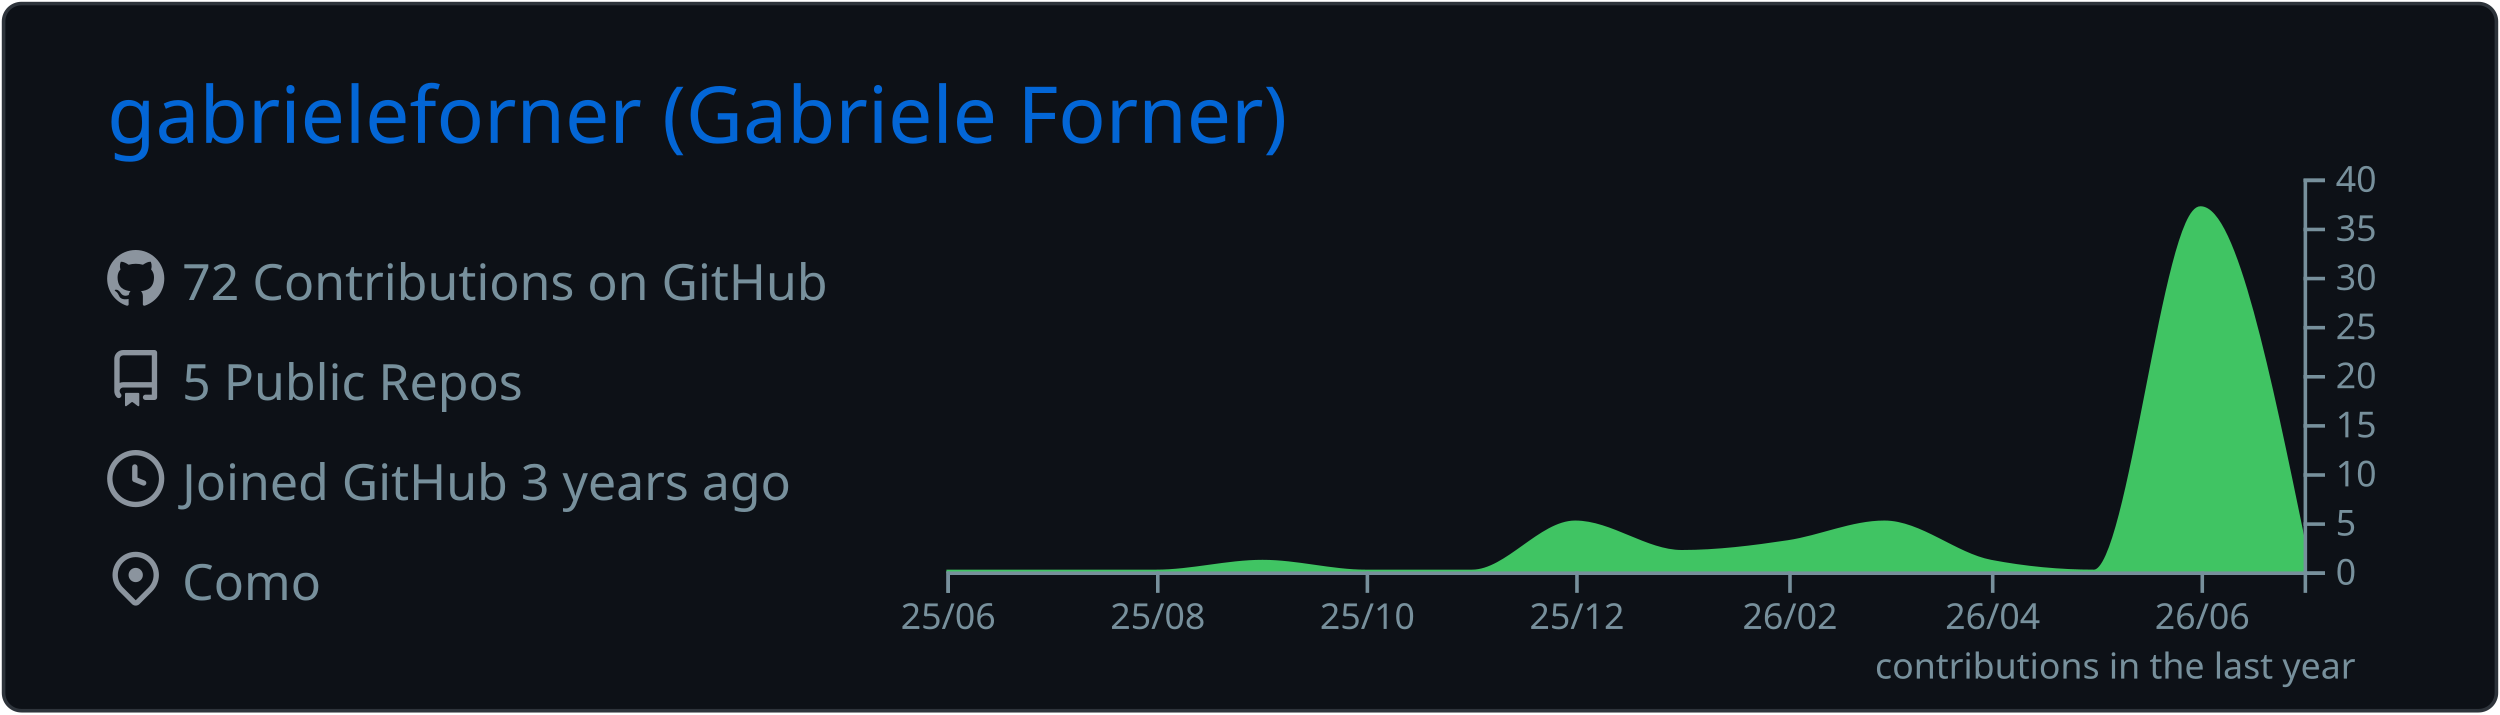
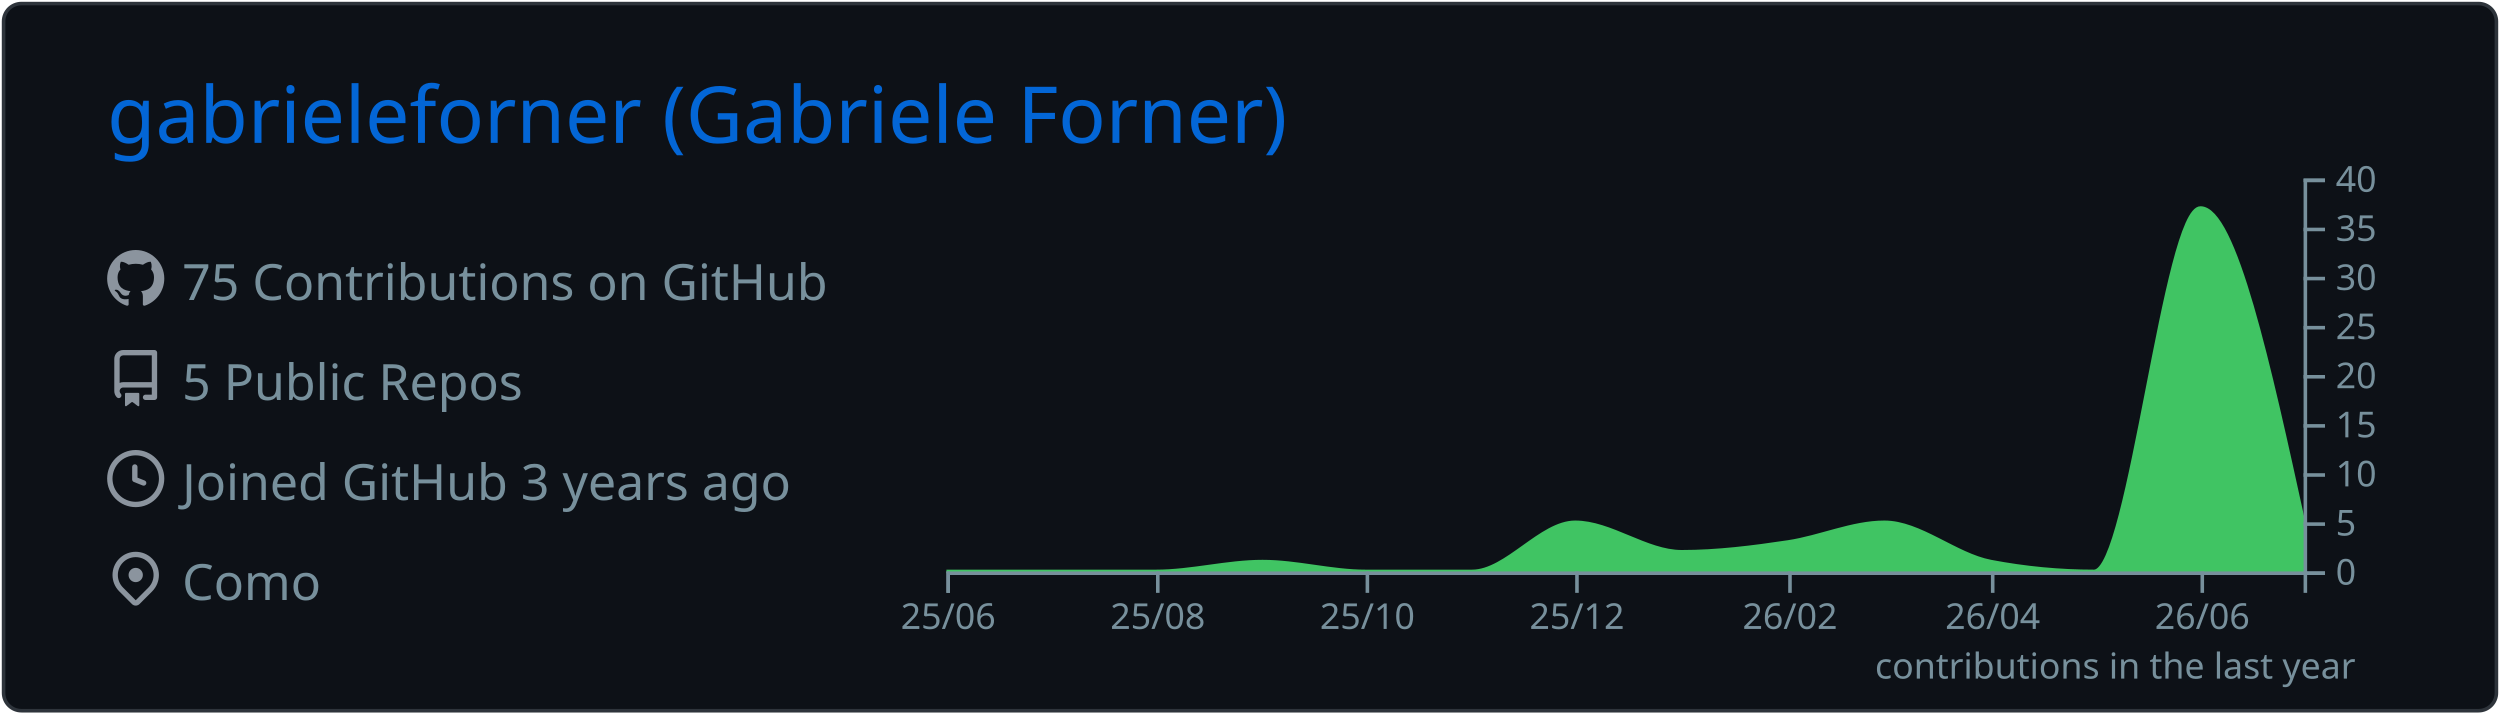
<svg xmlns="http://www.w3.org/2000/svg" width="700" height="200" viewBox="0 0 700 200">
  <style>* {
          font-family: 'Segoe UI', Ubuntu, "Helvetica Neue", Sans-Serif
        }</style>
  <rect x="1" y="1" rx="5" ry="5" height="99%" width="99.714%" stroke="#2e343b" stroke-width="1" fill="#0d1117" stroke-opacity="1" />
  <text x="30" y="40" style="font-size: 22px; fill: #0366d6;">gabrieleforner (Gabriele Forner)</text>
  <g transform="translate(0,40)">
    <g transform="translate(30,30)">
      <g transform="translate(0,0)" width="14" height="14" fill="#8b949e">
        <path fill-rule="evenodd" d="M8 0C3.58 0 0 3.58 0 8c0 3.54 2.29 6.53 5.47 7.59.4.07.55-.17.55-.38 0-.19-.01-.82-.01-1.49-2.01.37-2.53-.49-2.69-.94-.09-.23-.48-.94-.82-1.13-.28-.15-.68-.52-.01-.53.63-.01 1.08.58 1.23.82.72 1.21 1.87.87 2.33.66.07-.52.28-.87.51-1.07-1.78-.2-3.64-.89-3.64-3.95 0-.87.31-1.59.82-2.15-.08-.2-.36-1.02.08-2.12 0 0 .67-.21 2.2.82.64-.18 1.32-.27 2-.27.68 0 1.36.09 2 .27 1.53-1.04 2.2-.82 2.2-.82.44 1.1.16 1.92.08 2.12.51.56.82 1.27.82 2.15 0 3.07-1.87 3.75-3.65 3.95.29.25.54.73.54 1.48 0 1.07-.01 1.93-.01 2.2 0 .21.15.46.55.38A8.013 8.013 0 0016 8c0-4.42-3.58-8-8-8z" />
      </g>
      <g transform="translate(0,28)" width="14" height="14" fill="#8b949e">
        <path fill-rule="evenodd" d="M2 2.5A2.5 2.5 0 014.5 0h8.75a.75.75 0 01.75.75v12.5a.75.75 0 01-.75.75h-2.5a.75.75 0 110-1.5h1.75v-2h-8a1 1 0 00-.714 1.7.75.75 0 01-1.072 1.05A2.495 2.495 0 012 11.5v-9zm10.5-1V9h-8c-.356 0-.694.074-1 .208V2.5a1 1 0 011-1h8zM5 12.25v3.25a.25.25 0 00.4.2l1.45-1.087a.25.25 0 01.3 0L8.6 15.7a.25.25 0 00.4-.2v-3.25a.25.25 0 00-.25-.25h-3.5a.25.25 0 00-.25.25z" />
      </g>
      <g transform="translate(0,56)" width="14" height="14" fill="#8b949e">
        <path fill-rule="evenodd" d="M1.5 8a6.5 6.5 0 1113 0 6.5 6.5 0 01-13 0zM8 0a8 8 0 100 16A8 8 0 008 0zm.5 4.75a.75.75 0 00-1.5 0v3.5a.75.75 0 00.471.696l2.5 1a.75.75 0 00.557-1.392L8.5 7.742V4.75z" />
      </g>
      <g transform="translate(0,84)" width="14" height="14" fill="#8b949e">
        <path fill-rule="evenodd" d="M11.536 3.464a5 5 0 010 7.072L8 14.07l-3.536-3.535a5 5 0 117.072-7.072v.001zm1.06 8.132a6.5 6.5 0 10-9.192 0l3.535 3.536a1.5 1.5 0 002.122 0l3.535-3.536zM8 9a2 2 0 100-4 2 2 0 000 4z" />
      </g>
-       <text x="21" y="14" style="fill: #77909c; font-size: 14px;">72 Contributions on GitHub</text>
+       <text x="21" y="14" style="fill: #77909c; font-size: 14px;">75 Contributions on GitHub</text>
      <text x="21" y="42" style="fill: #77909c; font-size: 14px;">5 Public Repos</text>
      <text x="21" y="70" style="fill: #77909c; font-size: 14px;">Joined GitHub 3 years ago</text>
      <text x="21" y="98" style="fill: #77909c; font-size: 14px;">Como</text>
    </g>
    <g color="#40c463" transform="translate(295,10)">
-       <path transform="translate(-30,0)" stroke="#40c463" fill="#40c463" opacity="1" d="M0,110C9.62,110,19.241,110,28.861,110C38.802,110,48.743,110,58.684,110C68.624,110,78.565,107.25,88.506,107.25C98.127,107.25,107.747,110,117.367,110C127.308,110,137.249,110,147.19,110C156.81,110,166.43,96.25,176.051,96.25C185.992,96.25,195.932,104.5,205.873,104.5C215.814,104.5,225.755,103.252,235.696,101.75C244.675,100.394,253.654,96.25,262.633,96.25C272.574,96.25,282.515,105.356,292.456,107.25C302.076,109.083,311.696,110,321.316,110C331.257,110,341.198,8.25,351.139,8.25C360.759,8.25,370.38,55,380,101.75L380,110C370.38,110,360.759,110,351.139,110C341.198,110,331.257,110,321.316,110C311.696,110,302.076,110,292.456,110C282.515,110,272.574,110,262.633,110C253.654,110,244.675,110,235.696,110C225.755,110,215.814,110,205.873,110C195.932,110,185.992,110,176.051,110C166.43,110,156.81,110,147.19,110C137.249,110,127.308,110,117.367,110C107.747,110,98.127,110,88.506,110C78.565,110,68.624,110,58.684,110C48.743,110,38.802,110,28.861,110C19.241,110,9.62,110,0,110Z" />
+       <path transform="translate(-30,0)" stroke="#40c463" fill="#40c463" opacity="1" d="M0,110C9.62,110,19.241,110,28.861,110C38.802,110,48.743,110,58.684,110C68.624,110,78.565,107.25,88.506,107.25C98.127,107.25,107.747,110,117.367,110C127.308,110,137.249,110,147.19,110C156.81,110,166.43,96.25,176.051,96.25C185.992,96.25,195.932,104.5,205.873,104.5C215.814,104.5,225.755,103.252,235.696,101.75C244.675,100.394,253.654,96.25,262.633,96.25C272.574,96.25,282.515,105.356,292.456,107.25C302.076,109.083,311.696,110,321.316,110C331.257,110,341.198,8.25,351.139,8.25C360.759,8.25,370.38,52.25,380,96.25L380,110C370.38,110,360.759,110,351.139,110C341.198,110,331.257,110,321.316,110C311.696,110,302.076,110,292.456,110C282.515,110,272.574,110,262.633,110C253.654,110,244.675,110,235.696,110C225.755,110,215.814,110,205.873,110C195.932,110,185.992,110,176.051,110C166.43,110,156.81,110,147.19,110C137.249,110,127.308,110,117.367,110C107.747,110,98.127,110,88.506,110C78.565,110,68.624,110,58.684,110C48.743,110,38.802,110,28.861,110C19.241,110,9.62,110,0,110Z" />
      <g color="#77909c" transform="translate(-30,110)" fill="none" font-size="10" font-family="sans-serif" text-anchor="middle">
        <path class="domain" stroke="currentColor" d="M0.5,6V0.5H380.5V6" />
        <g class="tick" opacity="1" transform="translate(0.5,0)">
          <line stroke="currentColor" y2="6" />
          <text fill="currentColor" y="9" dy="0.71em">25/06</text>
        </g>
        <g class="tick" opacity="1" transform="translate(59.18354,0)">
          <line stroke="currentColor" y2="6" />
          <text fill="currentColor" y="9" dy="0.71em">25/08</text>
        </g>
        <g class="tick" opacity="1" transform="translate(117.8671,0)">
          <line stroke="currentColor" y2="6" />
          <text fill="currentColor" y="9" dy="0.71em">25/10</text>
        </g>
        <g class="tick" opacity="1" transform="translate(176.5506,0)">
          <line stroke="currentColor" y2="6" />
          <text fill="currentColor" y="9" dy="0.71em">25/12</text>
        </g>
        <g class="tick" opacity="1" transform="translate(236.1962,0)">
          <line stroke="currentColor" y2="6" />
          <text fill="currentColor" y="9" dy="0.71em">26/02</text>
        </g>
        <g class="tick" opacity="1" transform="translate(292.9557,0)">
          <line stroke="currentColor" y2="6" />
          <text fill="currentColor" y="9" dy="0.71em">26/04</text>
        </g>
        <g class="tick" opacity="1" transform="translate(351.6392,0)">
          <line stroke="currentColor" y2="6" />
          <text fill="currentColor" y="9" dy="0.71em">26/06</text>
        </g>
      </g>
      <g color="#77909c" transform="translate(350,0)" fill="none" font-size="10" font-family="sans-serif" text-anchor="start">
        <path class="domain" stroke="currentColor" d="M6,110.5H0.5V0.5H6" />
        <g class="tick" opacity="1" transform="translate(0,110.5)">
          <line stroke="currentColor" x2="6" />
          <text fill="currentColor" x="9" dy="0.32em">0</text>
        </g>
        <g class="tick" opacity="1" transform="translate(0,96.75)">
          <line stroke="currentColor" x2="6" />
          <text fill="currentColor" x="9" dy="0.32em">5</text>
        </g>
        <g class="tick" opacity="1" transform="translate(0,83)">
          <line stroke="currentColor" x2="6" />
          <text fill="currentColor" x="9" dy="0.32em">10</text>
        </g>
        <g class="tick" opacity="1" transform="translate(0,69.25)">
          <line stroke="currentColor" x2="6" />
          <text fill="currentColor" x="9" dy="0.32em">15</text>
        </g>
        <g class="tick" opacity="1" transform="translate(0,55.5)">
          <line stroke="currentColor" x2="6" />
          <text fill="currentColor" x="9" dy="0.32em">20</text>
        </g>
        <g class="tick" opacity="1" transform="translate(0,41.75)">
          <line stroke="currentColor" x2="6" />
          <text fill="currentColor" x="9" dy="0.32em">25</text>
        </g>
        <g class="tick" opacity="1" transform="translate(0,28)">
          <line stroke="currentColor" x2="6" />
          <text fill="currentColor" x="9" dy="0.32em">30</text>
        </g>
        <g class="tick" opacity="1" transform="translate(0,14.25)">
          <line stroke="currentColor" x2="6" />
          <text fill="currentColor" x="9" dy="0.32em">35</text>
        </g>
        <g class="tick" opacity="1" transform="translate(0,0.5)">
          <line stroke="currentColor" x2="6" />
          <text fill="currentColor" x="9" dy="0.32em">40</text>
        </g>
      </g>
      <g>
        <text y="140" x="230" style="fill: #77909c; font-size: 10px;">contributions in the last year</text>
      </g>
    </g>
  </g>
</svg>
